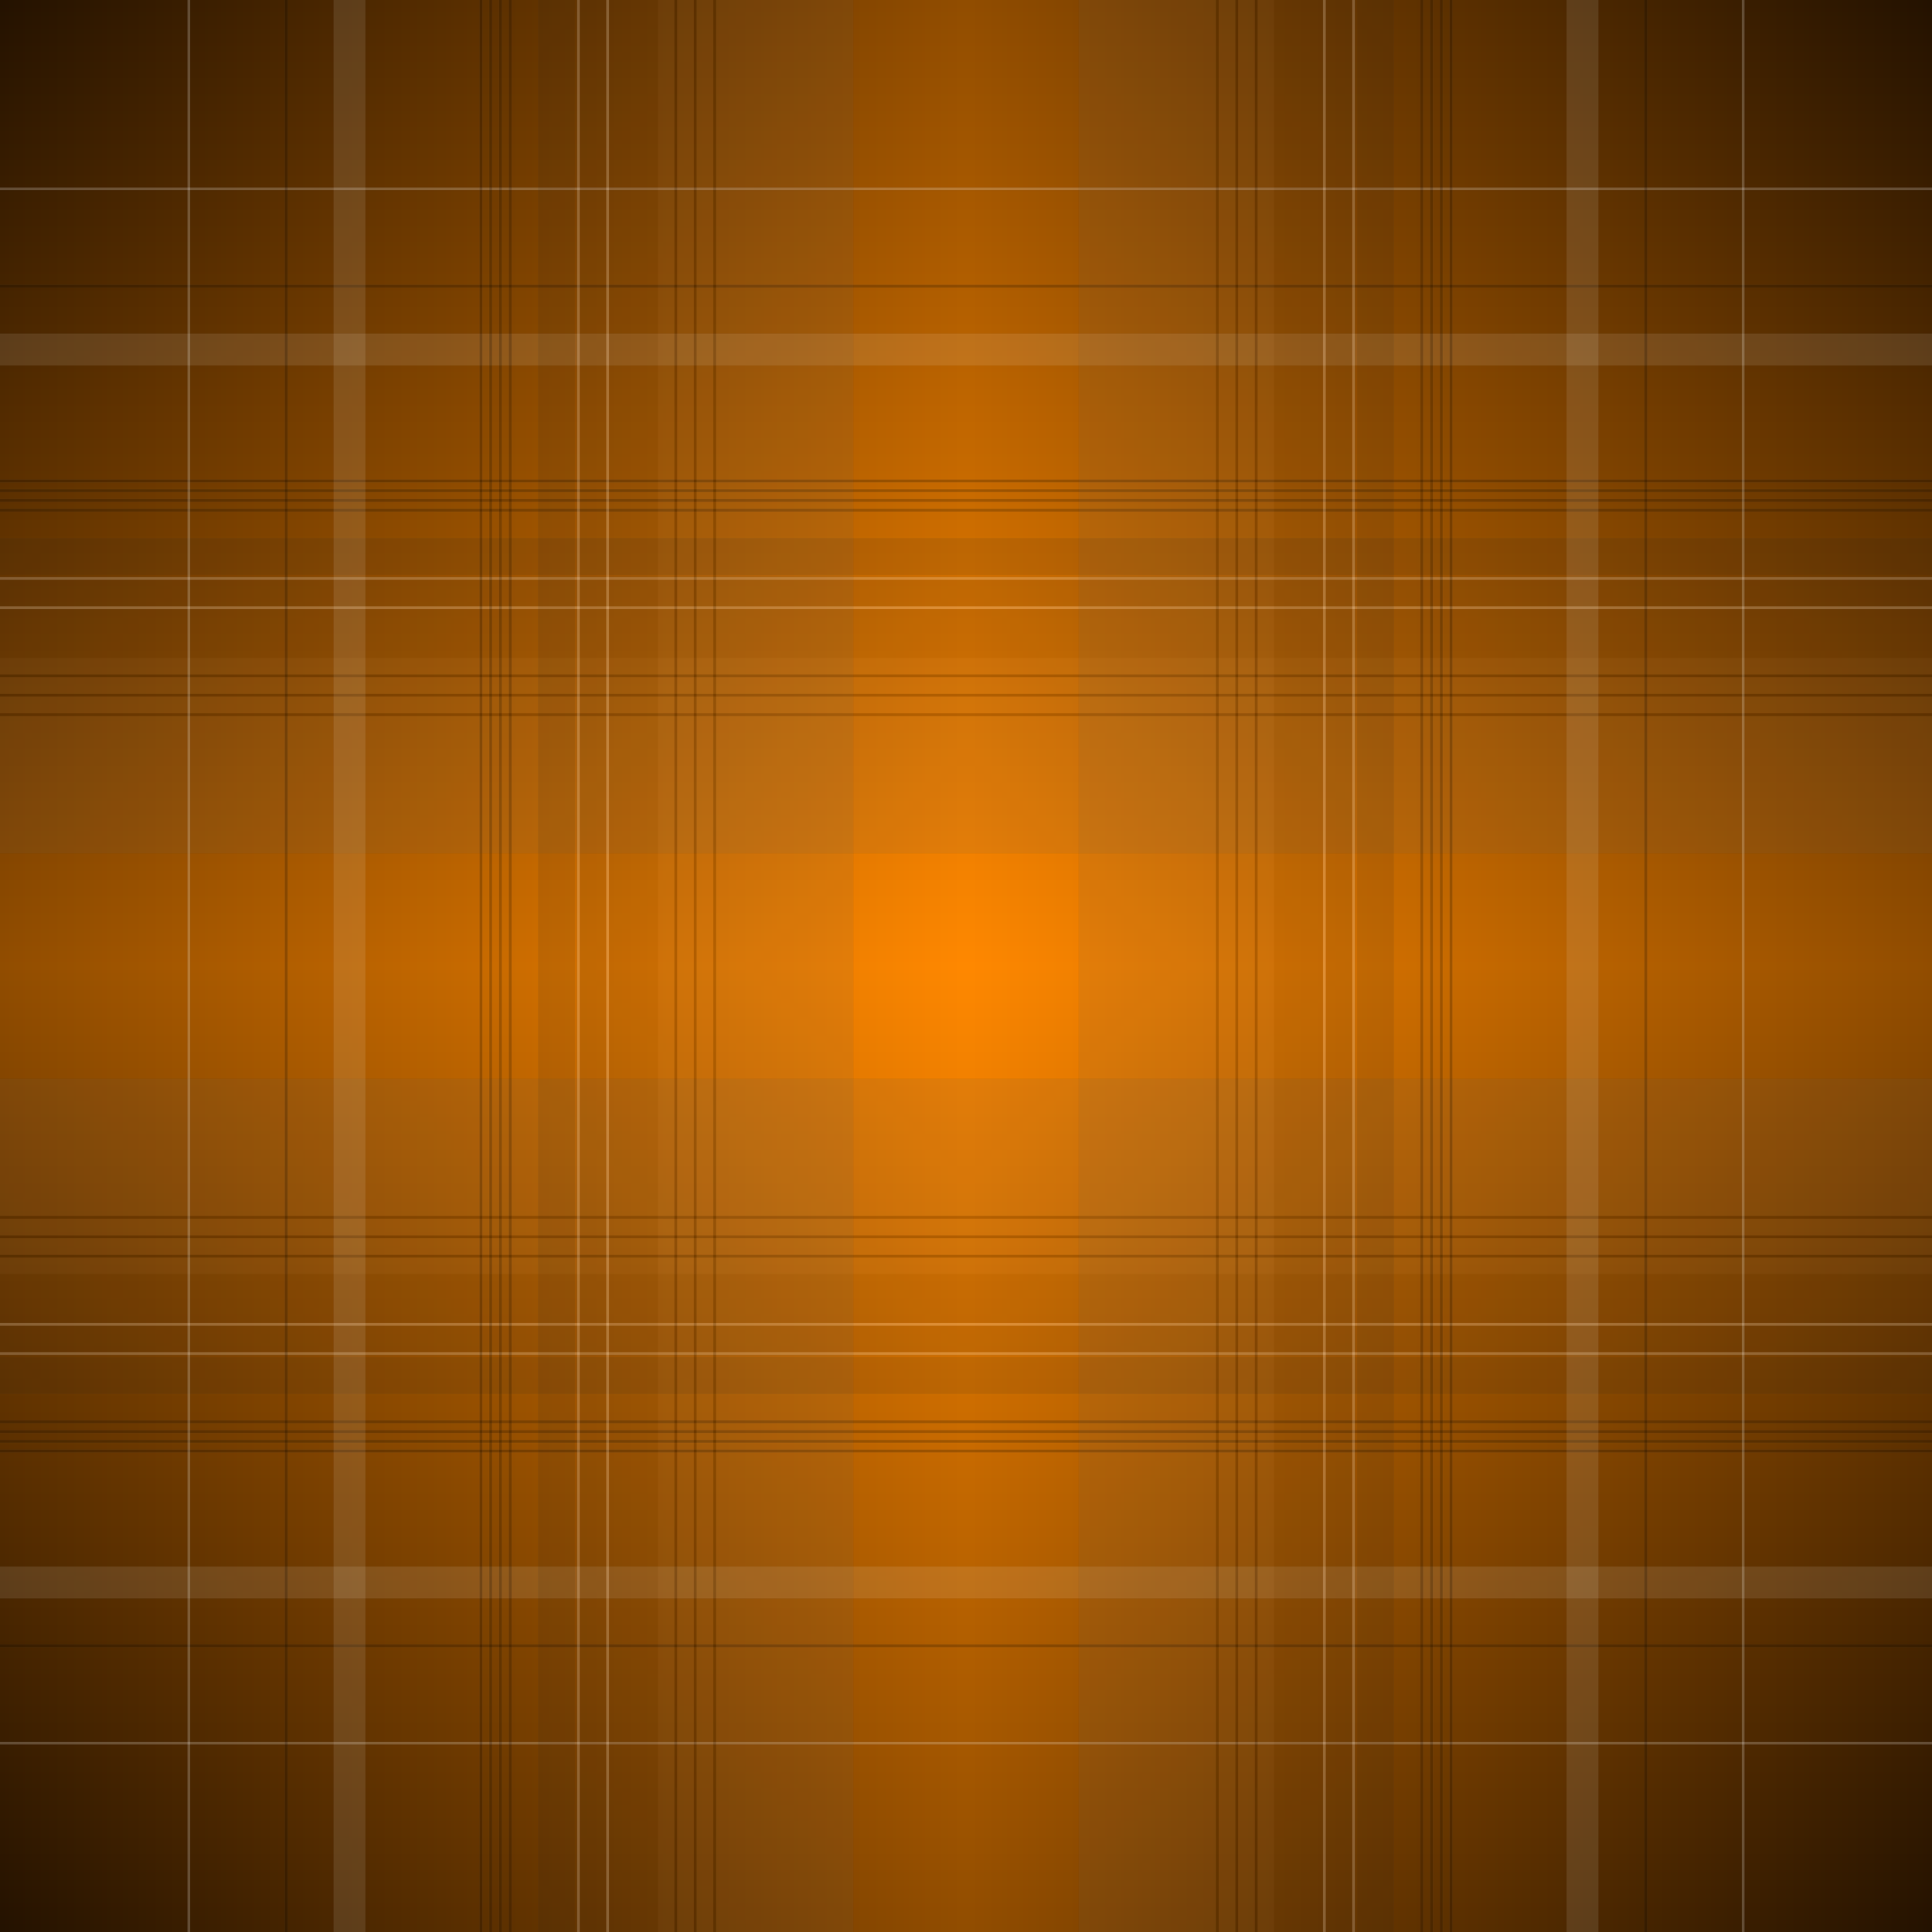
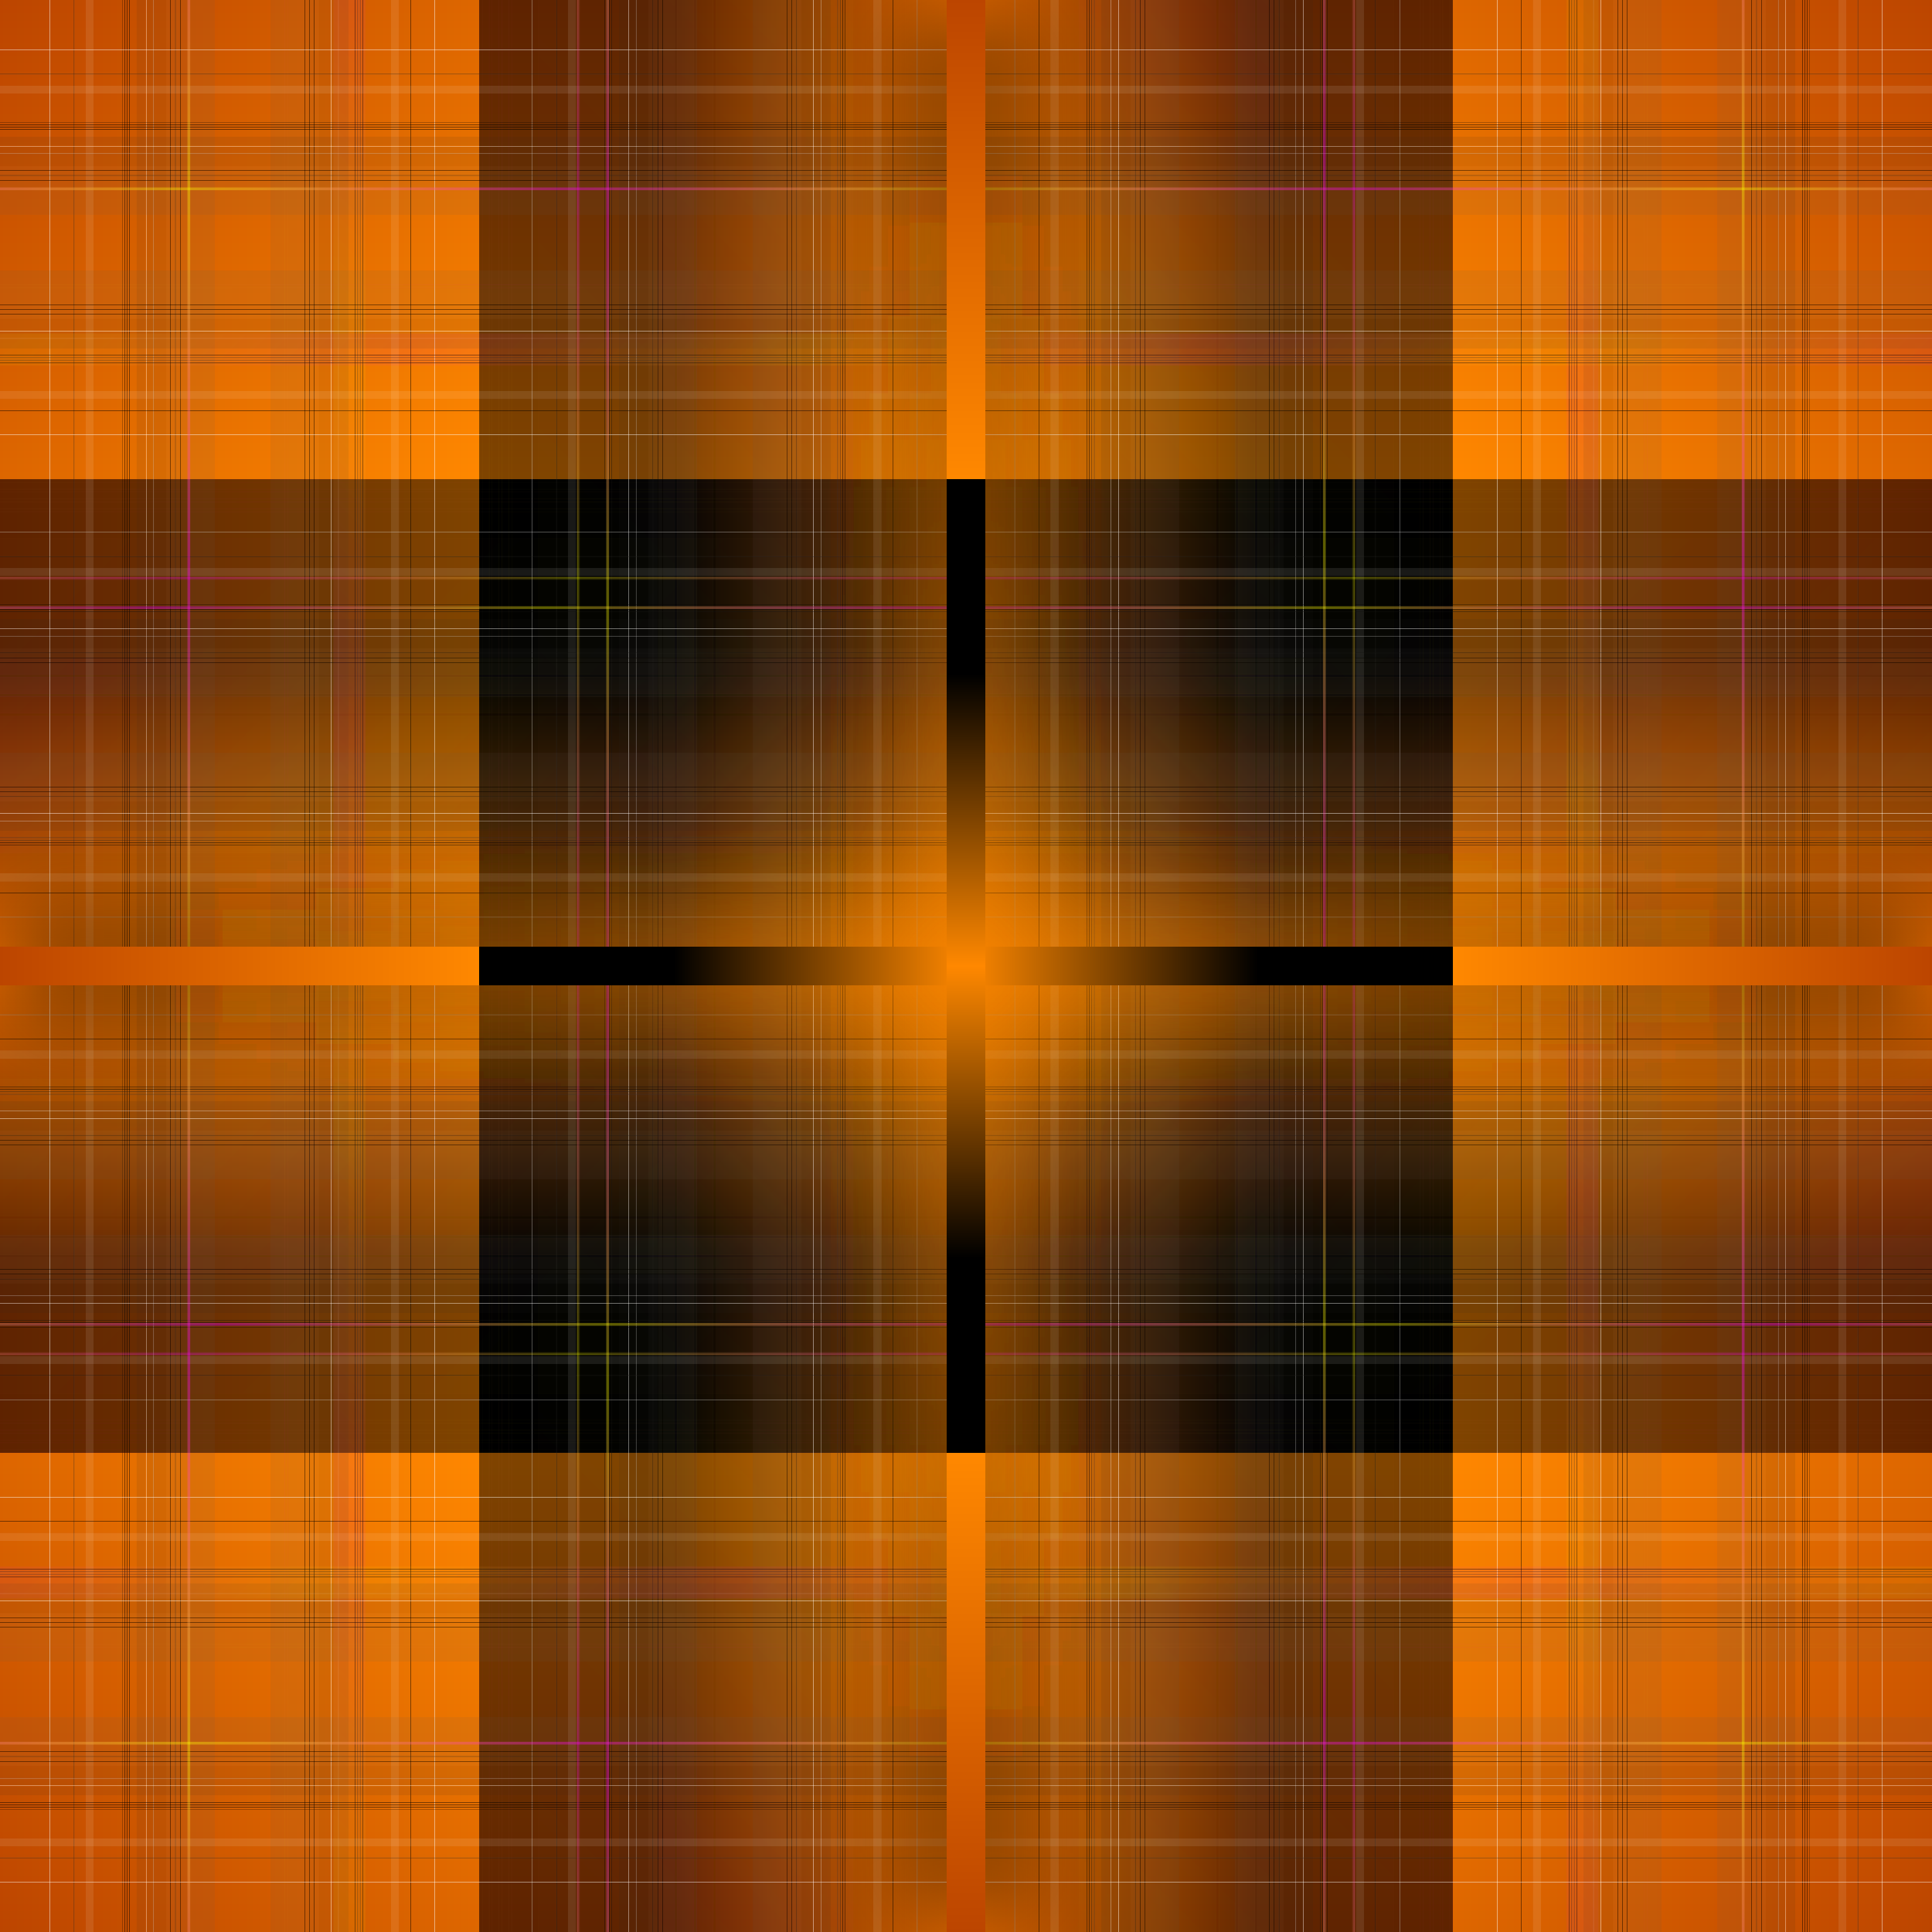
- <svg xmlns="http://www.w3.org/2000/svg" width="100%" height="100%" viewBox="0 0 1000 1000" preserveAspectRatio="xMidYMid meet">
+ <svg xmlns="http://www.w3.org/2000/svg" xmlns:xlink="http://www.w3.org/1999/xlink" width="100%" height="100%" viewBox="0 0 1000 1000" preserveAspectRatio="xMidYMid meet">
  <defs>
-     <linearGradient x1="0" y1="0" x2="0" y2="0.5" spreadMethod="reflect" id="linearGradient1382">
-       <stop style="stop-color:#555555;stop-opacity:0" offset="0.000" />
-       <stop style="stop-color:#555555;stop-opacity:0" offset="0.200" />
-       <stop style="stop-color:#ffffff;stop-opacity:1" offset="0.201" />
-       <stop style="stop-color:#ffffff;stop-opacity:1" offset="0.203" />
-       <stop style="stop-color:#555555;stop-opacity:0" offset="0.204" />
-       <stop style="stop-color:#555555;stop-opacity:0" offset="0.300" />
-       <stop style="stop-color:#000000;stop-opacity:1" offset="0.301" />
-       <stop style="stop-color:#000000;stop-opacity:1" offset="0.303" />
-       <stop style="stop-color:#555555;stop-opacity:0" offset="0.304" />
-       <stop style="stop-color:#555555;stop-opacity:0" offset="0.350" />
-       <stop style="stop-color:#ffffff;stop-opacity:0.5" offset="0.351" />
-       <stop style="stop-color:#ffffff;stop-opacity:0.5" offset="0.383" />
-       <stop style="stop-color:#555555;stop-opacity:0" offset="0.384" />
-       <stop style="stop-color:#555555;stop-opacity:0" offset="0.500" />
-       <stop style="stop-color:#000000;stop-opacity:1" offset="0.501" />
-       <stop style="stop-color:#000000;stop-opacity:1" offset="0.503" />
-       <stop style="stop-color:#555555;stop-opacity:0" offset="0.504" />
-       <stop style="stop-color:#555555;stop-opacity:0" offset="0.510" />
-       <stop style="stop-color:#000000;stop-opacity:1" offset="0.511" />
-       <stop style="stop-color:#000000;stop-opacity:1" offset="0.513" />
-       <stop style="stop-color:#555555;stop-opacity:0" offset="0.514" />
-       <stop style="stop-color:#555555;stop-opacity:0" offset="0.520" />
-       <stop style="stop-color:#000000;stop-opacity:1" offset="0.521" />
-       <stop style="stop-color:#000000;stop-opacity:1" offset="0.523" />
-       <stop style="stop-color:#555555;stop-opacity:0" offset="0.524" />
-       <stop style="stop-color:#555555;stop-opacity:0" offset="0.530" />
-       <stop style="stop-color:#000000;stop-opacity:1" offset="0.531" />
-       <stop style="stop-color:#000000;stop-opacity:1" offset="0.533" />
-       <stop style="stop-color:#555555;stop-opacity:0" offset="0.534" />
-       <stop style="stop-color:#555555;stop-opacity:0" offset="0.560" />
-       <stop style="stop-color:#222222;stop-opacity:0.5" offset="0.561" />
-       <stop style="stop-color:#222222;stop-opacity:0.5" offset="0.598" />
-       <stop style="stop-color:#222222;stop-opacity:0" offset="0.599" />
-       <stop style="stop-color:#222223;stop-opacity:0" offset="0.600" />
-       <stop style="stop-color:#ffffff;stop-opacity:1" offset="0.601" />
-       <stop style="stop-color:#ffffff;stop-opacity:1" offset="0.603" />
-       <stop style="stop-color:#222222;stop-opacity:0.5" offset="0.604" />
-       <stop style="stop-color:#222223;stop-opacity:0.5" offset="0.630" />
-       <stop style="stop-color:#ffffff;stop-opacity:1" offset="0.631" />
-       <stop style="stop-color:#ffffff;stop-opacity:1" offset="0.633" />
-       <stop style="stop-color:#222223;stop-opacity:0.5" offset="0.634" />
-       <stop style="stop-color:#222222;stop-opacity:0.5" offset="0.683" />
-       <stop style="stop-color:#555555;stop-opacity:0.5" offset="0.684" />
-       <stop style="stop-color:#555555;stop-opacity:0.5" offset="0.699" />
-       <stop style="stop-color:#555555;stop-opacity:0.5" offset="0.700" />
-       <stop style="stop-color:#000000;stop-opacity:1" offset="0.701" />
-       <stop style="stop-color:#000000;stop-opacity:1" offset="0.703" />
-       <stop style="stop-color:#555555;stop-opacity:0.5" offset="0.704" />
-       <stop style="stop-color:#555555;stop-opacity:0.5" offset="0.720" />
-       <stop style="stop-color:#000000;stop-opacity:1" offset="0.721" />
-       <stop style="stop-color:#000000;stop-opacity:1" offset="0.723" />
-       <stop style="stop-color:#555555;stop-opacity:0.5" offset="0.724" />
-       <stop style="stop-color:#555555;stop-opacity:0.5" offset="0.740" />
-       <stop style="stop-color:#000000;stop-opacity:1" offset="0.741" />
-       <stop style="stop-color:#000000;stop-opacity:1" offset="0.743" />
-       <stop style="stop-color:#555555;stop-opacity:0.5" offset="0.744" />
-       <stop style="stop-color:#555555;stop-opacity:0.5" offset="0.884" />
-       <stop style="stop-color:#000000;stop-opacity:0" offset="0.885" />
-       <stop style="stop-color:#555555;stop-opacity:0" offset="1.000" />
+     <linearGradient x1="0" y1="0" x2="0" y2="0.5" spreadMethod="reflect" id="lg00">
+       <stop style="stop-color:#555555;stop-opacity:0.0" offset="0.000" />
+       <stop style="stop-color:#555555;stop-opacity:0.0" offset="0.200" />
+       <stop style="stop-color:#ffffff;stop-opacity:0.52" offset="0.201" />
+       <stop style="stop-color:#ffffff;stop-opacity:0.52" offset="0.203" />
+       <stop style="stop-color:#555555;stop-opacity:0.0" offset="0.204" />
+       <stop style="stop-color:#555555;stop-opacity:0.0" offset="0.300" />
+       <stop style="stop-color:#000000;stop-opacity:0.52" offset="0.301" />
+       <stop style="stop-color:#000000;stop-opacity:0.52" offset="0.303" />
+       <stop style="stop-color:#555555;stop-opacity:0.0" offset="0.304" />
+       <stop style="stop-color:#555555;stop-opacity:0.0" offset="0.350" />
+       <stop style="stop-color:#ffffff;stop-opacity:0.1" offset="0.351" />
+       <stop style="stop-color:#ffffff;stop-opacity:0.1" offset="0.383" />
+       <stop style="stop-color:#555555;stop-opacity:0.0" offset="0.384" />
+       <stop style="stop-color:#555555;stop-opacity:0.0" offset="0.500" />
+       <stop style="stop-color:#000000;stop-opacity:0.52" offset="0.501" />
+       <stop style="stop-color:#000000;stop-opacity:0.2" offset="0.503" />
+       <stop style="stop-color:#555555;stop-opacity:0.0" offset="0.504" />
+       <stop style="stop-color:#555555;stop-opacity:0.0" offset="0.510" />
+       <stop style="stop-color:#000000;stop-opacity:0.52" offset="0.511" />
+       <stop style="stop-color:#000000;stop-opacity:0.52" offset="0.513" />
+       <stop style="stop-color:#555555;stop-opacity:0.0" offset="0.514" />
+       <stop style="stop-color:#555555;stop-opacity:0.0" offset="0.520" />
+       <stop style="stop-color:#000000;stop-opacity:0.52" offset="0.521" />
+       <stop style="stop-color:#000000;stop-opacity:0.52" offset="0.523" />
+       <stop style="stop-color:#555555;stop-opacity:0.0" offset="0.524" />
+       <stop style="stop-color:#555555;stop-opacity:0.0" offset="0.530" />
+       <stop style="stop-color:#000000;stop-opacity:0.52" offset="0.531" />
+       <stop style="stop-color:#000000;stop-opacity:0.52" offset="0.533" />
+       <stop style="stop-color:#555555;stop-opacity:0.0" offset="0.534" />
+       <stop style="stop-color:#555555;stop-opacity:0.0" offset="0.560" />
+       <stop style="stop-color:#222222;stop-opacity:0.1" offset="0.561" />
+       <stop style="stop-color:#222222;stop-opacity:0.1" offset="0.598" />
+       <stop style="stop-color:#222222;stop-opacity:0.0" offset="0.599" />
+       <stop style="stop-color:#222223;stop-opacity:0.0" offset="0.600" />
+       <stop style="stop-color:#ffffff;stop-opacity:0.52" offset="0.601" />
+       <stop style="stop-color:#ffffff;stop-opacity:0.2" offset="0.603" />
+       <stop style="stop-color:#222222;stop-opacity:0.1" offset="0.604" />
+       <stop style="stop-color:#222223;stop-opacity:0.1" offset="0.630" />
+       <stop style="stop-color:#ffffff;stop-opacity:0.52" offset="0.631" />
+       <stop style="stop-color:#ffffff;stop-opacity:0.52" offset="0.633" />
+       <stop style="stop-color:#222223;stop-opacity:0.1" offset="0.634" />
+       <stop style="stop-color:#222222;stop-opacity:0.1" offset="0.683" />
+       <stop style="stop-color:#555555;stop-opacity:0.1" offset="0.684" />
+       <stop style="stop-color:#555555;stop-opacity:0.1" offset="0.699" />
+       <stop style="stop-color:#555555;stop-opacity:0.1" offset="0.700" />
+       <stop style="stop-color:#000000;stop-opacity:0.52" offset="0.701" />
+       <stop style="stop-color:#000000;stop-opacity:0.52" offset="0.703" />
+       <stop style="stop-color:#555555;stop-opacity:0.1" offset="0.704" />
+       <stop style="stop-color:#555555;stop-opacity:0.1" offset="0.720" />
+       <stop style="stop-color:#000000;stop-opacity:0.52" offset="0.721" />
+       <stop style="stop-color:#000000;stop-opacity:0.52" offset="0.723" />
+       <stop style="stop-color:#555555;stop-opacity:0.1" offset="0.724" />
+       <stop style="stop-color:#555555;stop-opacity:0.1" offset="0.740" />
+       <stop style="stop-color:#000000;stop-opacity:0.52" offset="0.741" />
+       <stop style="stop-color:#000000;stop-opacity:0.52" offset="0.743" />
+       <stop style="stop-color:#555555;stop-opacity:0.1" offset="0.744" />
+       <stop style="stop-color:#555555;stop-opacity:0.1" offset="0.884" />
+       <stop style="stop-color:#000000;stop-opacity:0.0" offset="0.885" />
+       <stop style="stop-color:#555555;stop-opacity:0.0" offset="1.000" />
    </linearGradient>
-     <linearGradient x1="0" y1="0" x2="0" y2="0.5" spreadMethod="reflect" id="linearGradient1381">
-       <stop style="stop-color:#221100;stop-opacity:1" offset="0.000" />
+     <linearGradient x1="0" y1="0" x2="0" y2="0.5" spreadMethod="reflect" gradientTransform="scale(1 1) rotate(0 0 0)" id="lg01">
+       <stop style="stop-color:#bb4400;stop-opacity:1" offset="0.000" />
+       <stop style="stop-color:#ff8800;stop-opacity:1" offset="0.500" />
+       <stop style="stop-color:#000000;stop-opacity:1" offset="0.500" />
+       <stop style="stop-color:#000000;stop-opacity:1" offset="0.700" />
      <stop style="stop-color:#ff8800;stop-opacity:1" offset="1.000" />
    </linearGradient>
-     <linearGradient x1="0" y1="0" x2="0.5" y2="0" spreadMethod="reflect" id="linearGradient1380">
-       <stop style="stop-color:#221100;stop-opacity:1" offset="0.000" />
-       <stop style="stop-color:#ff8800;stop-opacity:1" offset="1.000" />
+     <linearGradient x1="0" y1="0" x2="0.1" y2="0.1" spreadMethod="reflect" id="lgdio">
+       <stop style="stop-color:#ff00ff;stop-opacity:1" offset="0.000" />
+       <stop style="stop-color:#ffff00;stop-opacity:1" offset="1.000" />
    </linearGradient>
+     <linearGradient xlink:href="#lg00" x1="0" y1="0" x2="0.5" y2="0" spreadMethod="reflect" gradientTransform=" scale(0.25 1)" id="lg02">
+ </linearGradient>
+     <linearGradient x1="0" y1="0" x2="1" y2="0" spreadMethod="reflect" id="lg03">
+       <stop style="stop-color:#000000;stop-opacity:1" offset="0.000" />
+       <stop style="stop-color:#000000;stop-opacity:1" offset="0.490" />
+       <stop style="stop-color:#ffffff;stop-opacity:1" offset="0.490" />
+       <stop style="stop-color:#ffffff;stop-opacity:1" offset="0.510" />
+       <stop style="stop-color:#000000;stop-opacity:1" offset="0.510" />
+       <stop style="stop-color:#000000;stop-opacity:1" offset="1.000" />
+     </linearGradient>
+     <filter id="verticalBlur" filterUnits="objectBoundingBox">
+       <feGaussianBlur in="SourceGraphic" stdDeviation="8 8" />
+       '8 - размытие по Х, 8 - размытие по У'
+       *или такой комментарий*
+     </filter>
+     <mask id="mrp" maskUnits="userSpaceOnUse">
+       <rect style="fill:url(#lg03);fill-opacity:1;stroke:none" width="1000" height="1000" x="0" y="0" />
+     </mask>
+     <mask id="mrr" maskUnits="userSpaceOnUse">
+       <rect style="fill:url(#lg00);fill-opacity:1;stroke:none" width="1000" height="1000" x="0" y="0" />
+     </mask>
  </defs>
-   <rect style="fill:url(#linearGradient1381);fill-opacity:1;stroke:none" width="1000" height="1000" x="0" y="0" />
-   <rect style="fill:url(#linearGradient1380);fill-opacity:0.5;stroke:none" width="1000" height="1000" x="0" y="0" />
-   <rect style="fill:url(#linearGradient1382);fill-opacity:0.2;stroke:none" width="1000" height="1000" x="0" y="0" />
-   <rect style="fill:url(#linearGradient1382);fill-opacity:0.2;stroke:none" transform="rotate(90)" width="1000" height="1000" x="0" y="-1000" />
+   <rect style="fill:#000000;fill-opacity:1;stroke:none" width="1000" height="1000" x="0" y="0" />
+   <rect style="fill:url(#lg01);fill-opacity:1;stroke:none" transform="rotate(90 500 500)" width="1000" height="1000" x="0" y="0" />
+   <rect style="fill:url(#lg01);fill-opacity:0.5;stroke:none" width="1000" height="1000" x="0" y="0" />
+   <rect style="fill:url(#lg02);fill-opacity:0.91;stroke:none" width="1000" height="1000" x="0" y="0" />
+   <rect style="fill:url(#lg02);fill-opacity:0.91;stroke:none" transform="rotate(90 500 500)" width="1000" height="1000" x="0" y="0" />
+   <rect style="fill:url(#lgdio);fill-opacity:0.7;stroke:none; mask:url(#mrr);" transform="rotate(90 500 500)" width="1000" height="1000" x="0" y="0" />
+   <rect style="fill:url(#lgdio);fill-opacity:0.7;stroke:none; mask:url(#mrr);" width="1000" height="1000" x="0" y="0" />
+   <g filter="url(#verticalBlur)" transform="translate(500 500) scale(3 3) translate(-500 -500)">
+     <rect style="fill:url(#lg01);fill-opacity:0.4;stroke:none;mask:url(#mrp);" transform="rotate(90 500 500)" width="1000" height="1000" x="0" y="0" />
+     <rect style="fill:url(#lg01);fill-opacity:0.4;stroke:none;mask:url(#mrp);" width="1000" height="1000" x="0" y="0" />
+   </g>
+   <rect style="fill:url(#lg01);fill-opacity:1;stroke:none;mask:url(#mrp);" transform="rotate(90 500 500)" width="1000" height="1000" x="0" y="0" />
+   <rect style="fill:url(#lg01);fill-opacity:1;stroke:none;mask:url(#mrp);" width="1000" height="1000" x="0" y="0" />
</svg>
